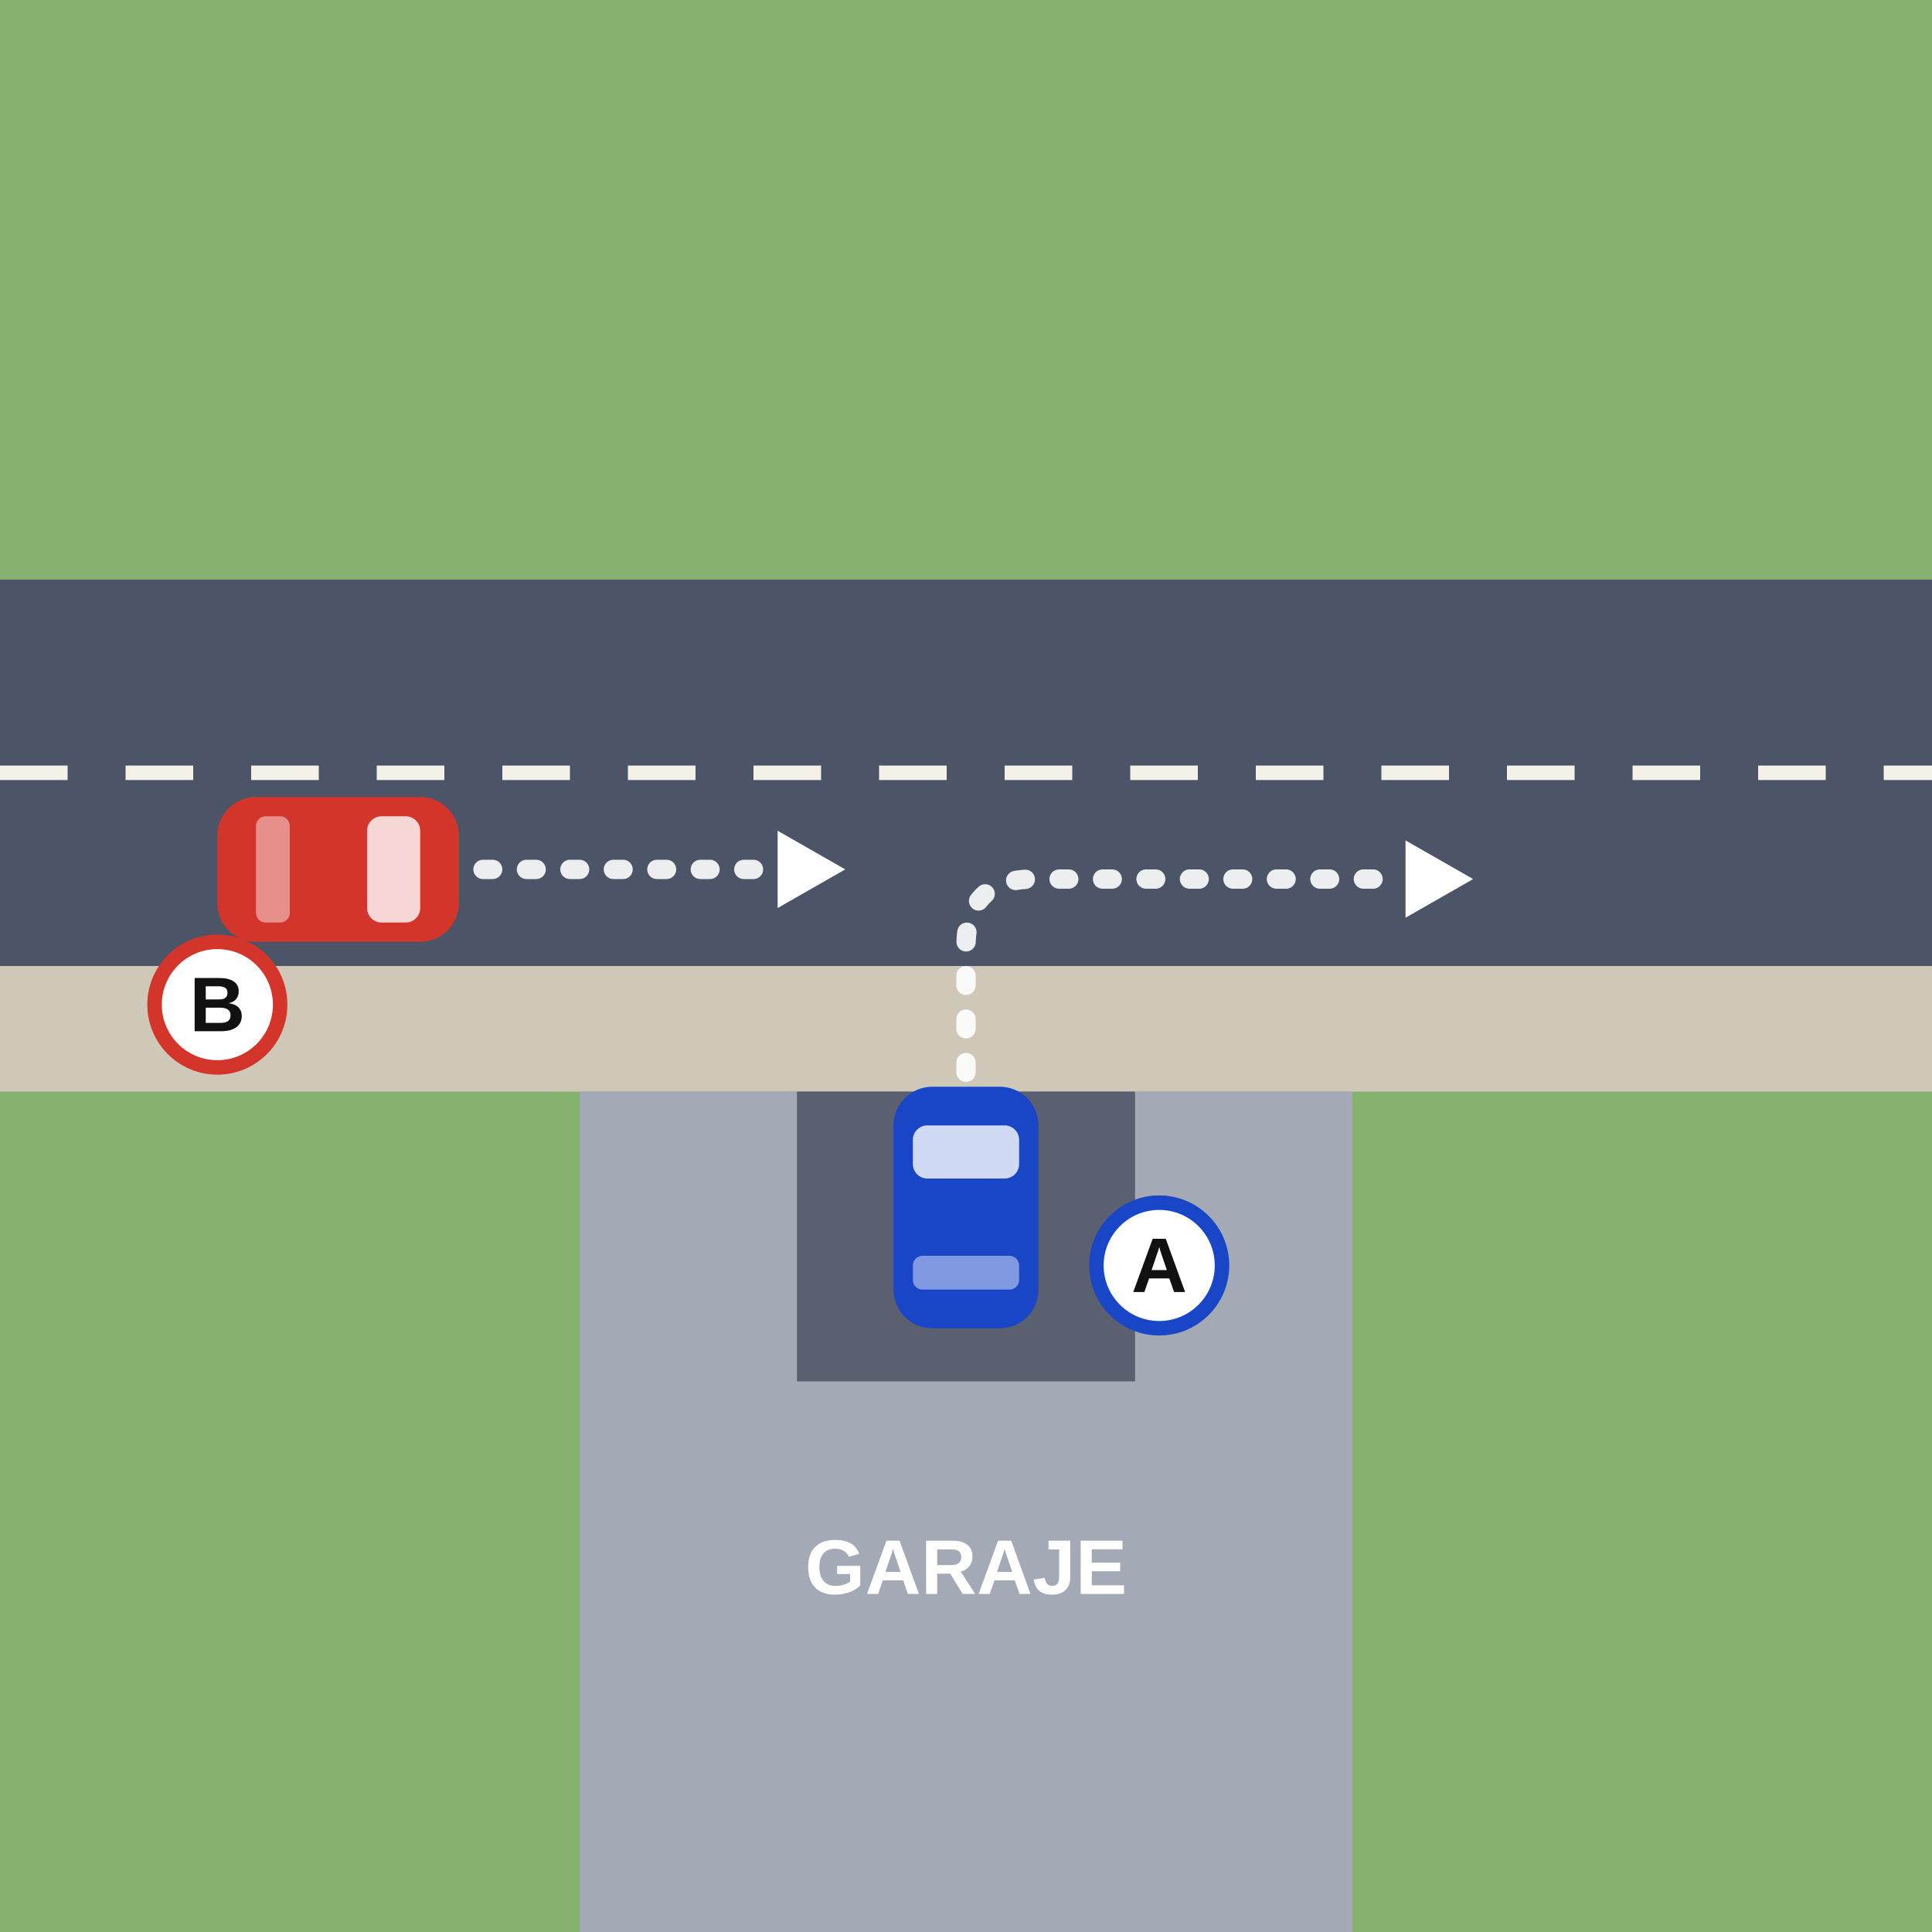
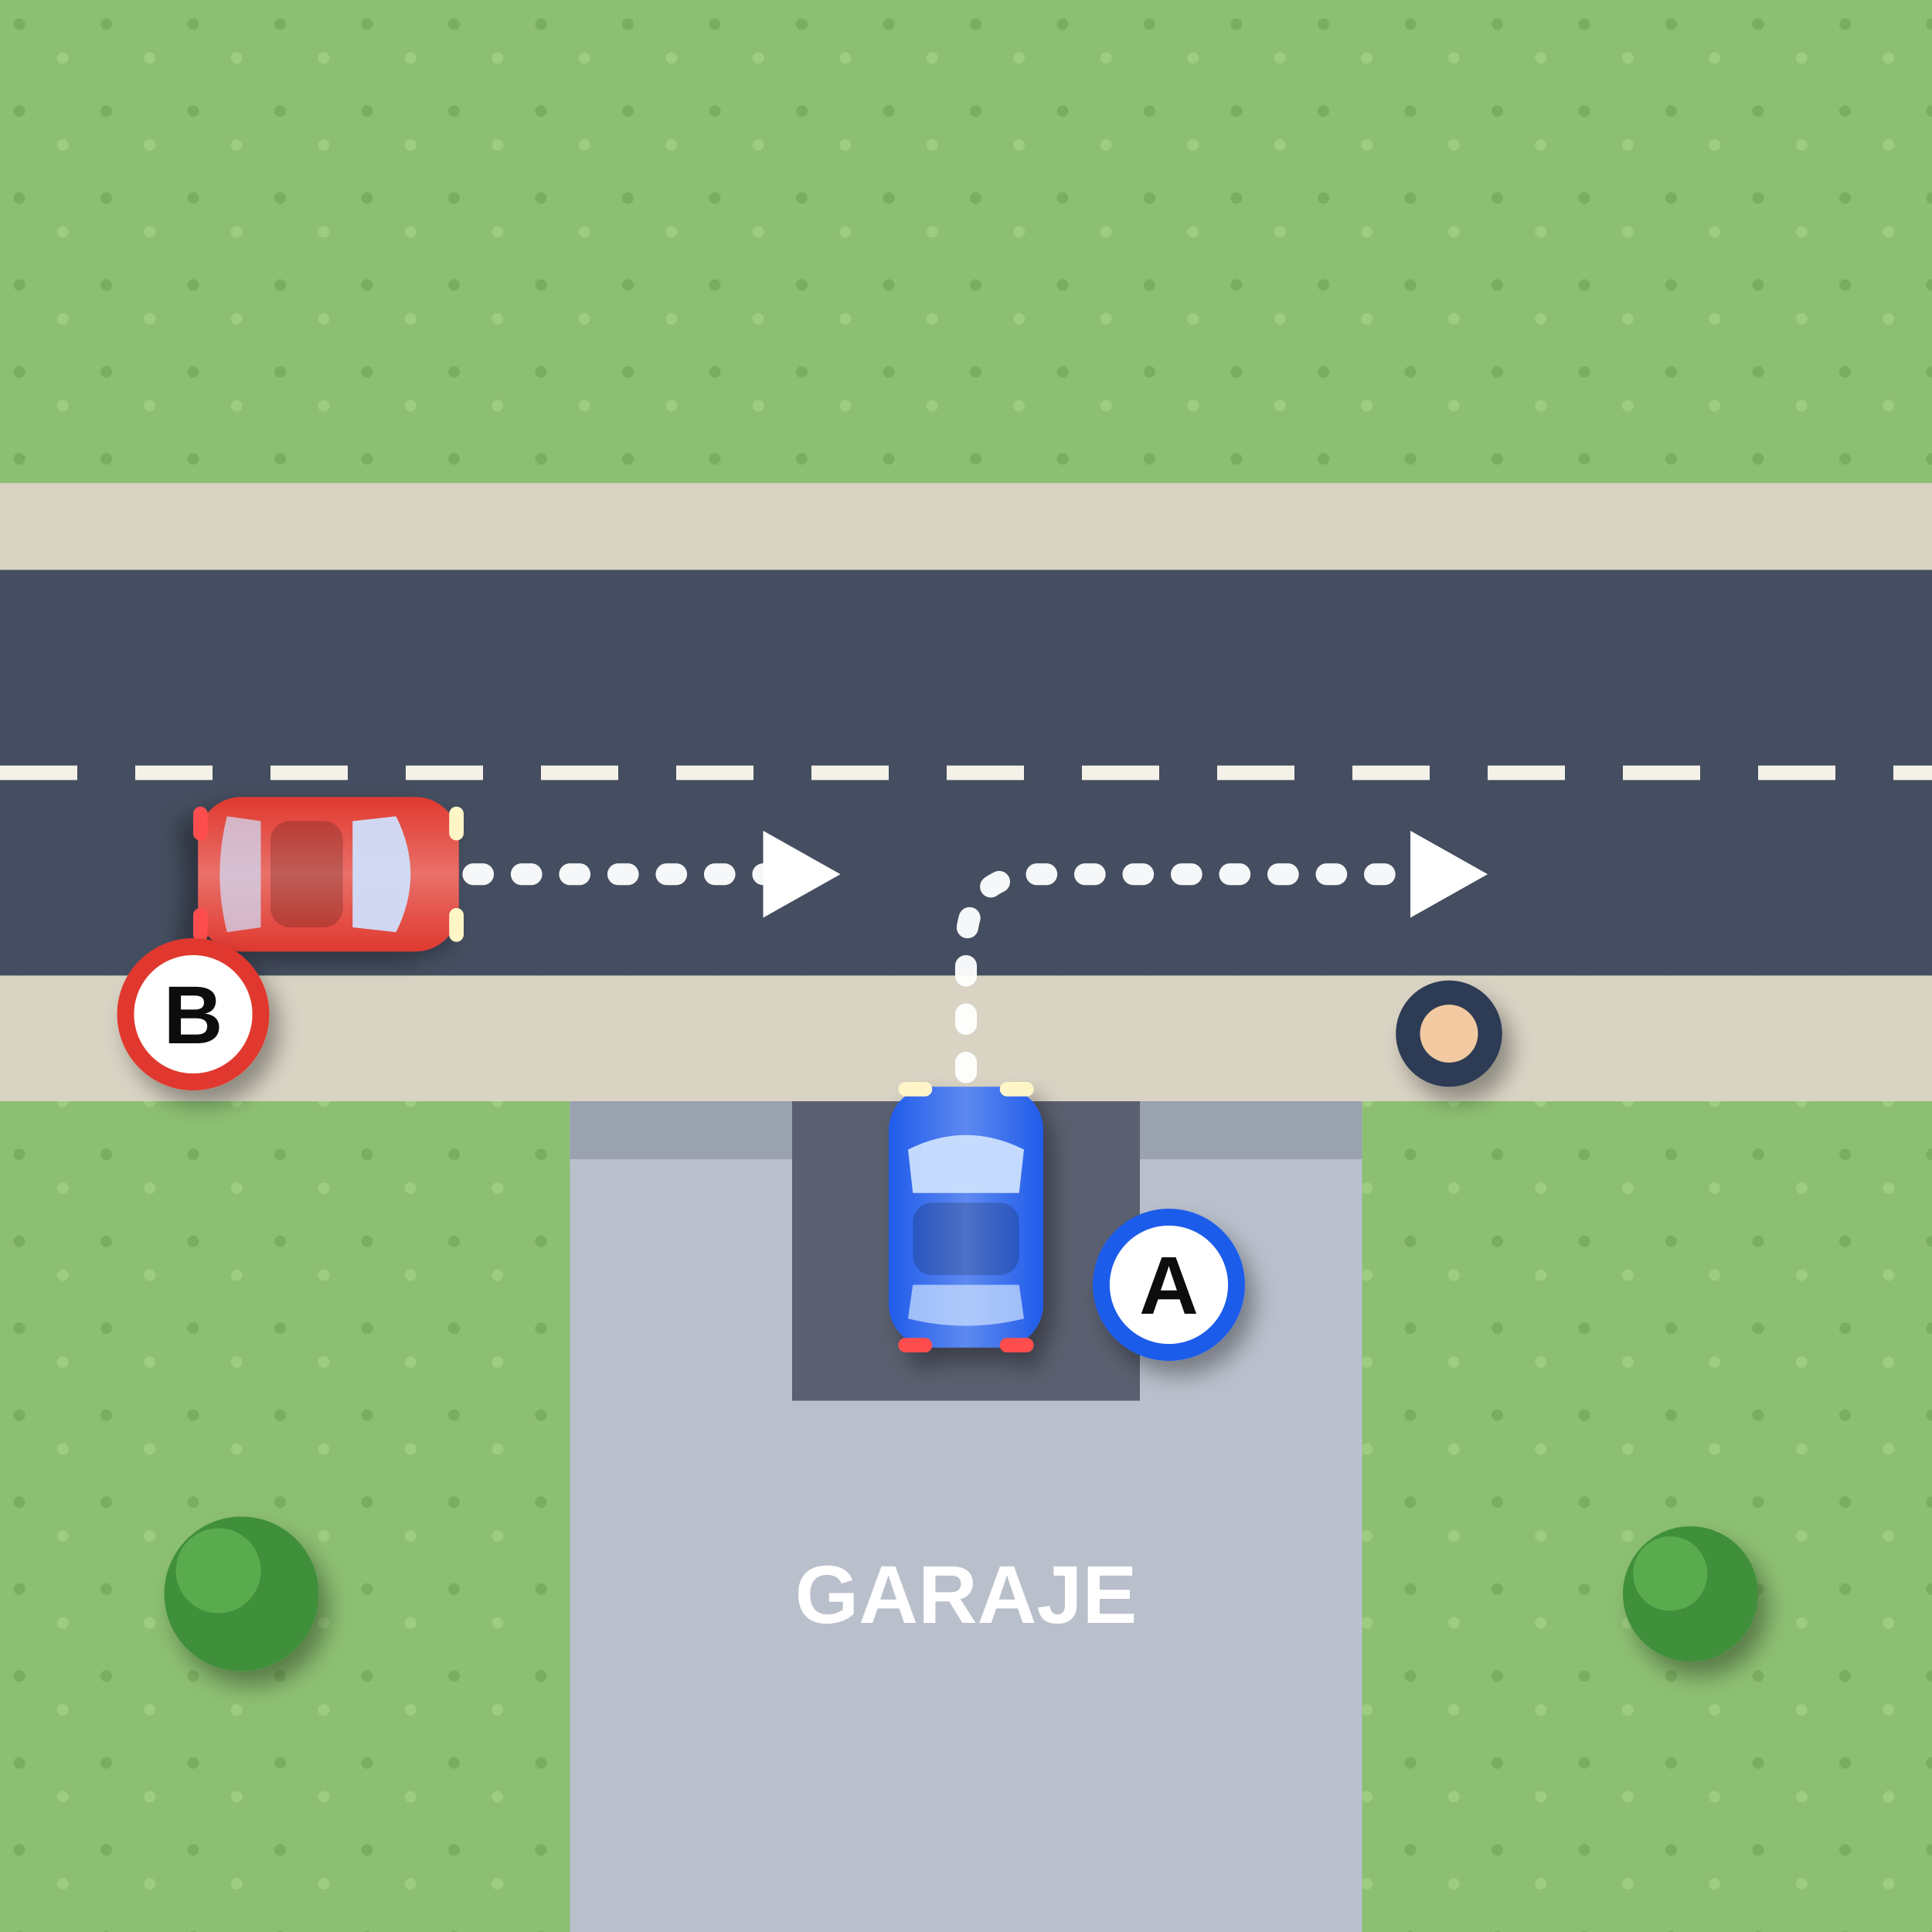
<svg xmlns="http://www.w3.org/2000/svg" viewBox="0 0 400 400" width="400" height="400">
-   <rect width="400" height="400" fill="#86b26f" />
-   <rect x="0" y="120" width="400" height="80" fill="#4b5567" />
-   <path d="M0 160H400" stroke="#f4f1e8" stroke-width="3" stroke-dasharray="14 12" />
-   <rect x="0" y="200" width="400" height="26" fill="#cfc8b8" />
-   <rect x="120" y="226" width="160" height="174" fill="#a3a9b5" />
-   <rect x="165" y="226" width="70" height="60" fill="#5b6070" />
-   <text x="200" y="330" font-family="Arial" font-weight="800" font-size="16" text-anchor="middle" fill="#fff">GARAJE</text>
-   <g transform="translate(200 250) rotate(0)">
-     <rect x="-15" y="-25" width="30" height="50" rx="8" fill="#1846c7" />
-     <rect x="-11" y="-17" width="22" height="11" rx="3" fill="rgba(255,255,255,.8)" />
-     <rect x="-11" y="10" width="22" height="7" rx="2" fill="rgba(255,255,255,.45)" />
+   <defs>
+     <filter id="sombra" x="-30%" y="-30%" width="160%" height="160%">
+       <feDropShadow dx="2" dy="3" stdDeviation="2.2" flood-color="#000" flood-opacity=".35" />
+     </filter>
+     <linearGradient id="brillo" x1="0" y1="0" x2="1" y2="0">
+       <stop offset="0" stop-color="#fff" stop-opacity=".0" />
+       <stop offset=".5" stop-color="#fff" stop-opacity=".28" />
+       <stop offset="1" stop-color="#fff" stop-opacity="0" />
+     </linearGradient>
+     <pattern id="cesped" width="18" height="18" patternUnits="userSpaceOnUse">
+       <rect width="18" height="18" fill="#8cbf72" />
+       <circle cx="4" cy="5" r="1.2" fill="#7aad60" />
+       <circle cx="13" cy="12" r="1.2" fill="#9ccd82" />
+     </pattern>
+   </defs>
+   <rect width="400" height="400" fill="url(#cesped)" />
+   <g filter="url(#sombra)">
+     <circle cx="50" cy="330" r="16" fill="#3f8f3a" />
+     <circle cx="45.2" cy="325.2" r="8.8" fill="#5aab4d" />
  </g>
-   <circle cx="240" cy="262" r="13" fill="#fff" stroke="#1846c7" stroke-width="3" />
-   <text x="240" y="267.5" font-family="Arial, sans-serif" font-weight="800" font-size="16" text-anchor="middle" fill="#111">A</text>
-   <path d="M200 222V196Q200 182 214 182H290" fill="none" stroke="#fff" stroke-width="4" stroke-dasharray="2 7" stroke-linecap="round" opacity=".9" />
-   <path transform="translate(296 182) rotate(90)" d="M0 -9 8 5H-8Z" fill="#fff" />
-   <g transform="translate(70 180) rotate(90)">
-     <rect x="-15" y="-25" width="30" height="50" rx="8" fill="#d4352b" />
-     <rect x="-11" y="-17" width="22" height="11" rx="3" fill="rgba(255,255,255,.8)" />
-     <rect x="-11" y="10" width="22" height="7" rx="2" fill="rgba(255,255,255,.45)" />
+   <g filter="url(#sombra)">
+     <circle cx="350" cy="330" r="14" fill="#3f8f3a" />
+     <circle cx="345.8" cy="325.8" r="7.7" fill="#5aab4d" />
  </g>
-   <circle cx="45" cy="208" r="13" fill="#fff" stroke="#d4352b" stroke-width="3" />
-   <text x="45" y="213.5" font-family="Arial, sans-serif" font-weight="800" font-size="16" text-anchor="middle" fill="#111">B</text>
-   <path d="M100 180H160" fill="none" stroke="#fff" stroke-width="4" stroke-dasharray="2 7" stroke-linecap="round" opacity=".9" />
-   <path transform="translate(166 180) rotate(90)" d="M0 -9 8 5H-8Z" fill="#fff" />
+   <rect x="0" y="100" width="400" height="18" fill="#d9d3c4" />
+   <rect x="0" y="118" width="400" height="84" fill="#454e60" />
+   <path d="M0 160H400" stroke="#f4f1e8" stroke-width="3" stroke-dasharray="16 12" />
+   <rect x="0" y="202" width="400" height="26" fill="#d9d3c4" />
+   <rect x="118" y="228" width="164" height="172" fill="#b9bfcb" />
+   <rect x="118" y="228" width="164" height="12" fill="#9aa1af" />
+   <rect x="164" y="228" width="72" height="62" fill="#5b6070" />
+   <text x="200" y="336" font-family="Arial" font-weight="900" font-size="17" text-anchor="middle" fill="#fff">GARAJE</text>
+   <g filter="url(#sombra)">
+     <circle cx="300" cy="214" r="11" fill="#2d3a55" />
+     <circle cx="300" cy="214" r="6" fill="#f2c9a0" />
+   </g>
+   <g transform="translate(200 252) rotate(0)" filter="url(#sombra)">
+     <rect x="-16" y="-27" width="32" height="54" rx="9" fill="#1f5bea" />
+     <rect x="-16" y="-27" width="32" height="54" rx="9" fill="url(#brillo)" />
+     <path d="M-12 -14Q0 -20 12 -14L11 -5H-11Z" fill="#cfe3ff" opacity=".92" />
+     <rect x="-11" y="-3" width="22" height="15" rx="4" fill="rgba(0,0,0,.18)" />
+     <path d="M-11 14H11L12 21Q0 24 -12 21Z" fill="#cfe3ff" opacity=".7" />
+     <rect x="-14" y="-28" width="7" height="3" rx="1.5" fill="#fff6c8" />
+     <rect x="7" y="-28" width="7" height="3" rx="1.5" fill="#fff6c8" />
+     <rect x="-14" y="25" width="7" height="3" rx="1.5" fill="#ff4d4d" />
+     <rect x="7" y="25" width="7" height="3" rx="1.5" fill="#ff4d4d" />
+   </g>
+   <g filter="url(#sombra)">
+     <circle cx="242" cy="266" r="14" fill="#fff" stroke="#1f5bea" stroke-width="3.5" />
+     <text x="242" y="272" font-family="Arial, sans-serif" font-weight="900" font-size="17" text-anchor="middle" fill="#111">A</text>
+   </g>
+   <path d="M200 222V196Q200 181 215 181H292" fill="none" stroke="#fff" stroke-width="4.5" stroke-dasharray="2 8" stroke-linecap="round" opacity=".95" />
+   <path transform="translate(298 181) rotate(90)" d="M0 -10 9 6H-9Z" fill="#fff" />
+   <g transform="translate(68 181) rotate(90)" filter="url(#sombra)">
+     <rect x="-16" y="-27" width="32" height="54" rx="9" fill="#e0392f" />
+     <rect x="-16" y="-27" width="32" height="54" rx="9" fill="url(#brillo)" />
+     <path d="M-12 -14Q0 -20 12 -14L11 -5H-11Z" fill="#cfe3ff" opacity=".92" />
+     <rect x="-11" y="-3" width="22" height="15" rx="4" fill="rgba(0,0,0,.18)" />
+     <path d="M-11 14H11L12 21Q0 24 -12 21Z" fill="#cfe3ff" opacity=".7" />
+     <rect x="-14" y="-28" width="7" height="3" rx="1.5" fill="#fff6c8" />
+     <rect x="7" y="-28" width="7" height="3" rx="1.5" fill="#fff6c8" />
+     <rect x="-14" y="25" width="7" height="3" rx="1.5" fill="#ff4d4d" />
+     <rect x="7" y="25" width="7" height="3" rx="1.5" fill="#ff4d4d" />
+   </g>
+   <g filter="url(#sombra)">
+     <circle cx="40" cy="210" r="14" fill="#fff" stroke="#e0392f" stroke-width="3.5" />
+     <text x="40" y="216" font-family="Arial, sans-serif" font-weight="900" font-size="17" text-anchor="middle" fill="#111">B</text>
+   </g>
+   <path d="M98 181H158" fill="none" stroke="#fff" stroke-width="4.5" stroke-dasharray="2 8" stroke-linecap="round" opacity=".95" />
+   <path transform="translate(164 181) rotate(90)" d="M0 -10 9 6H-9Z" fill="#fff" />
</svg>
